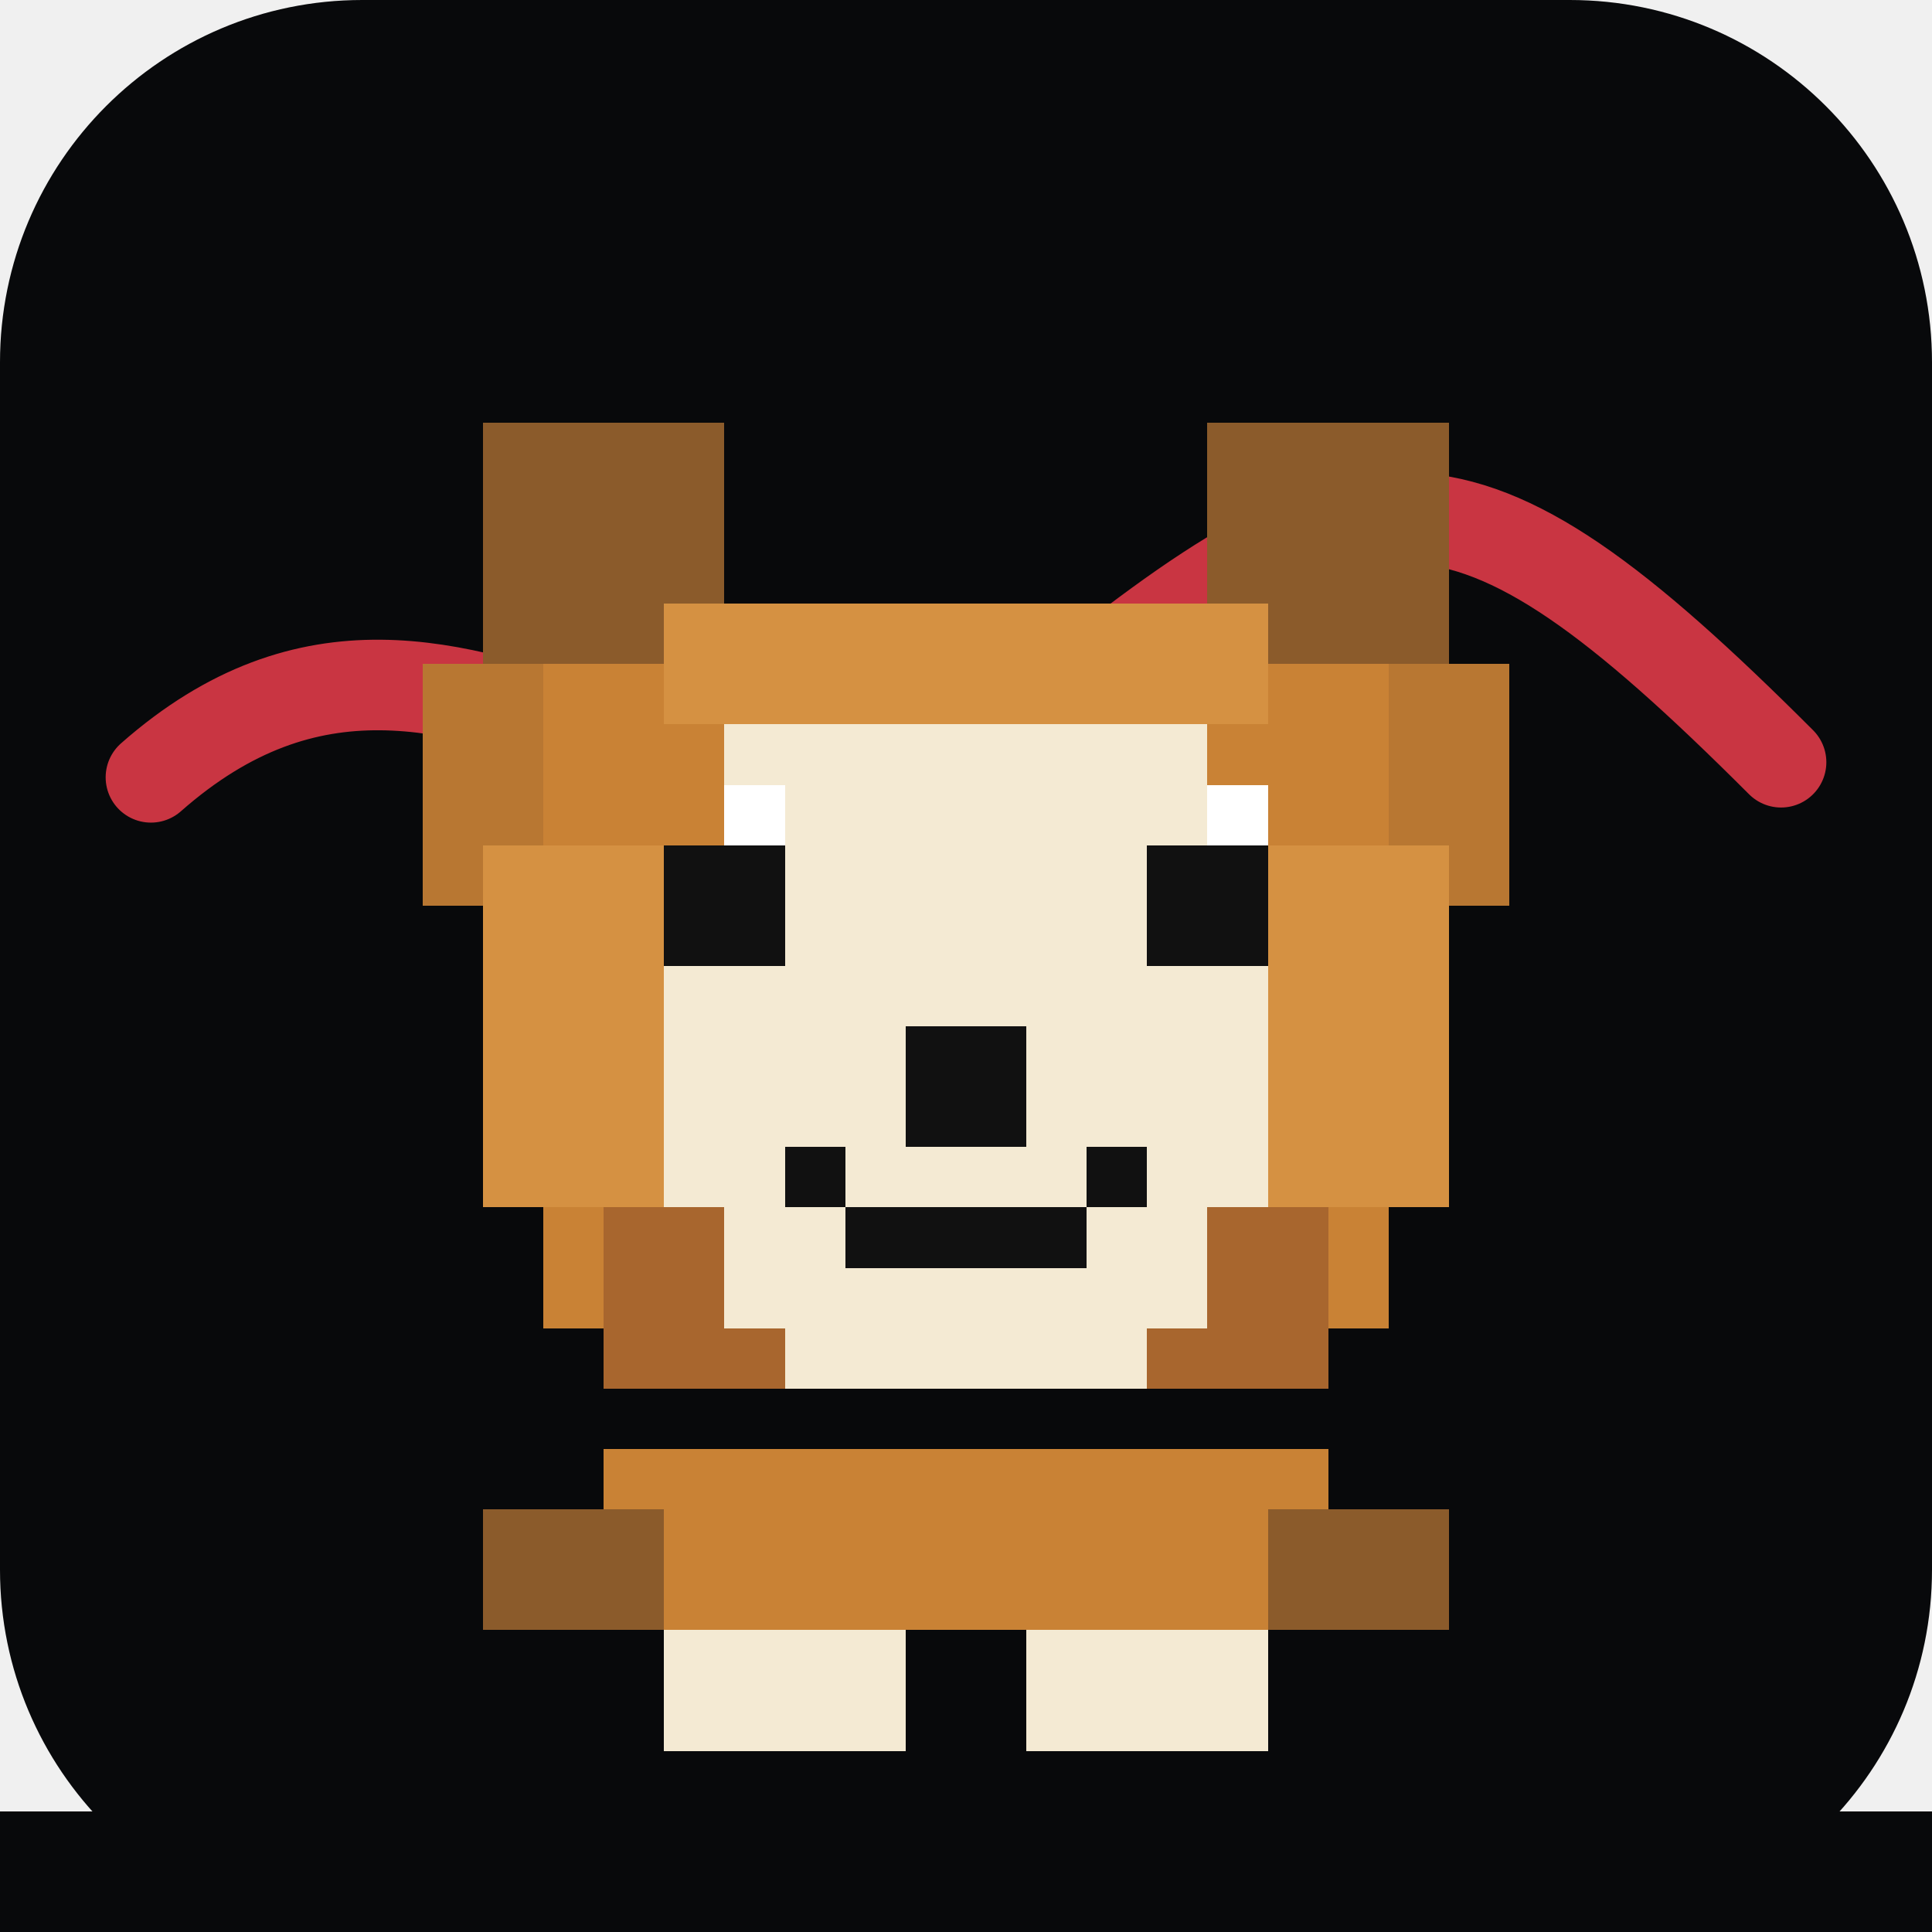
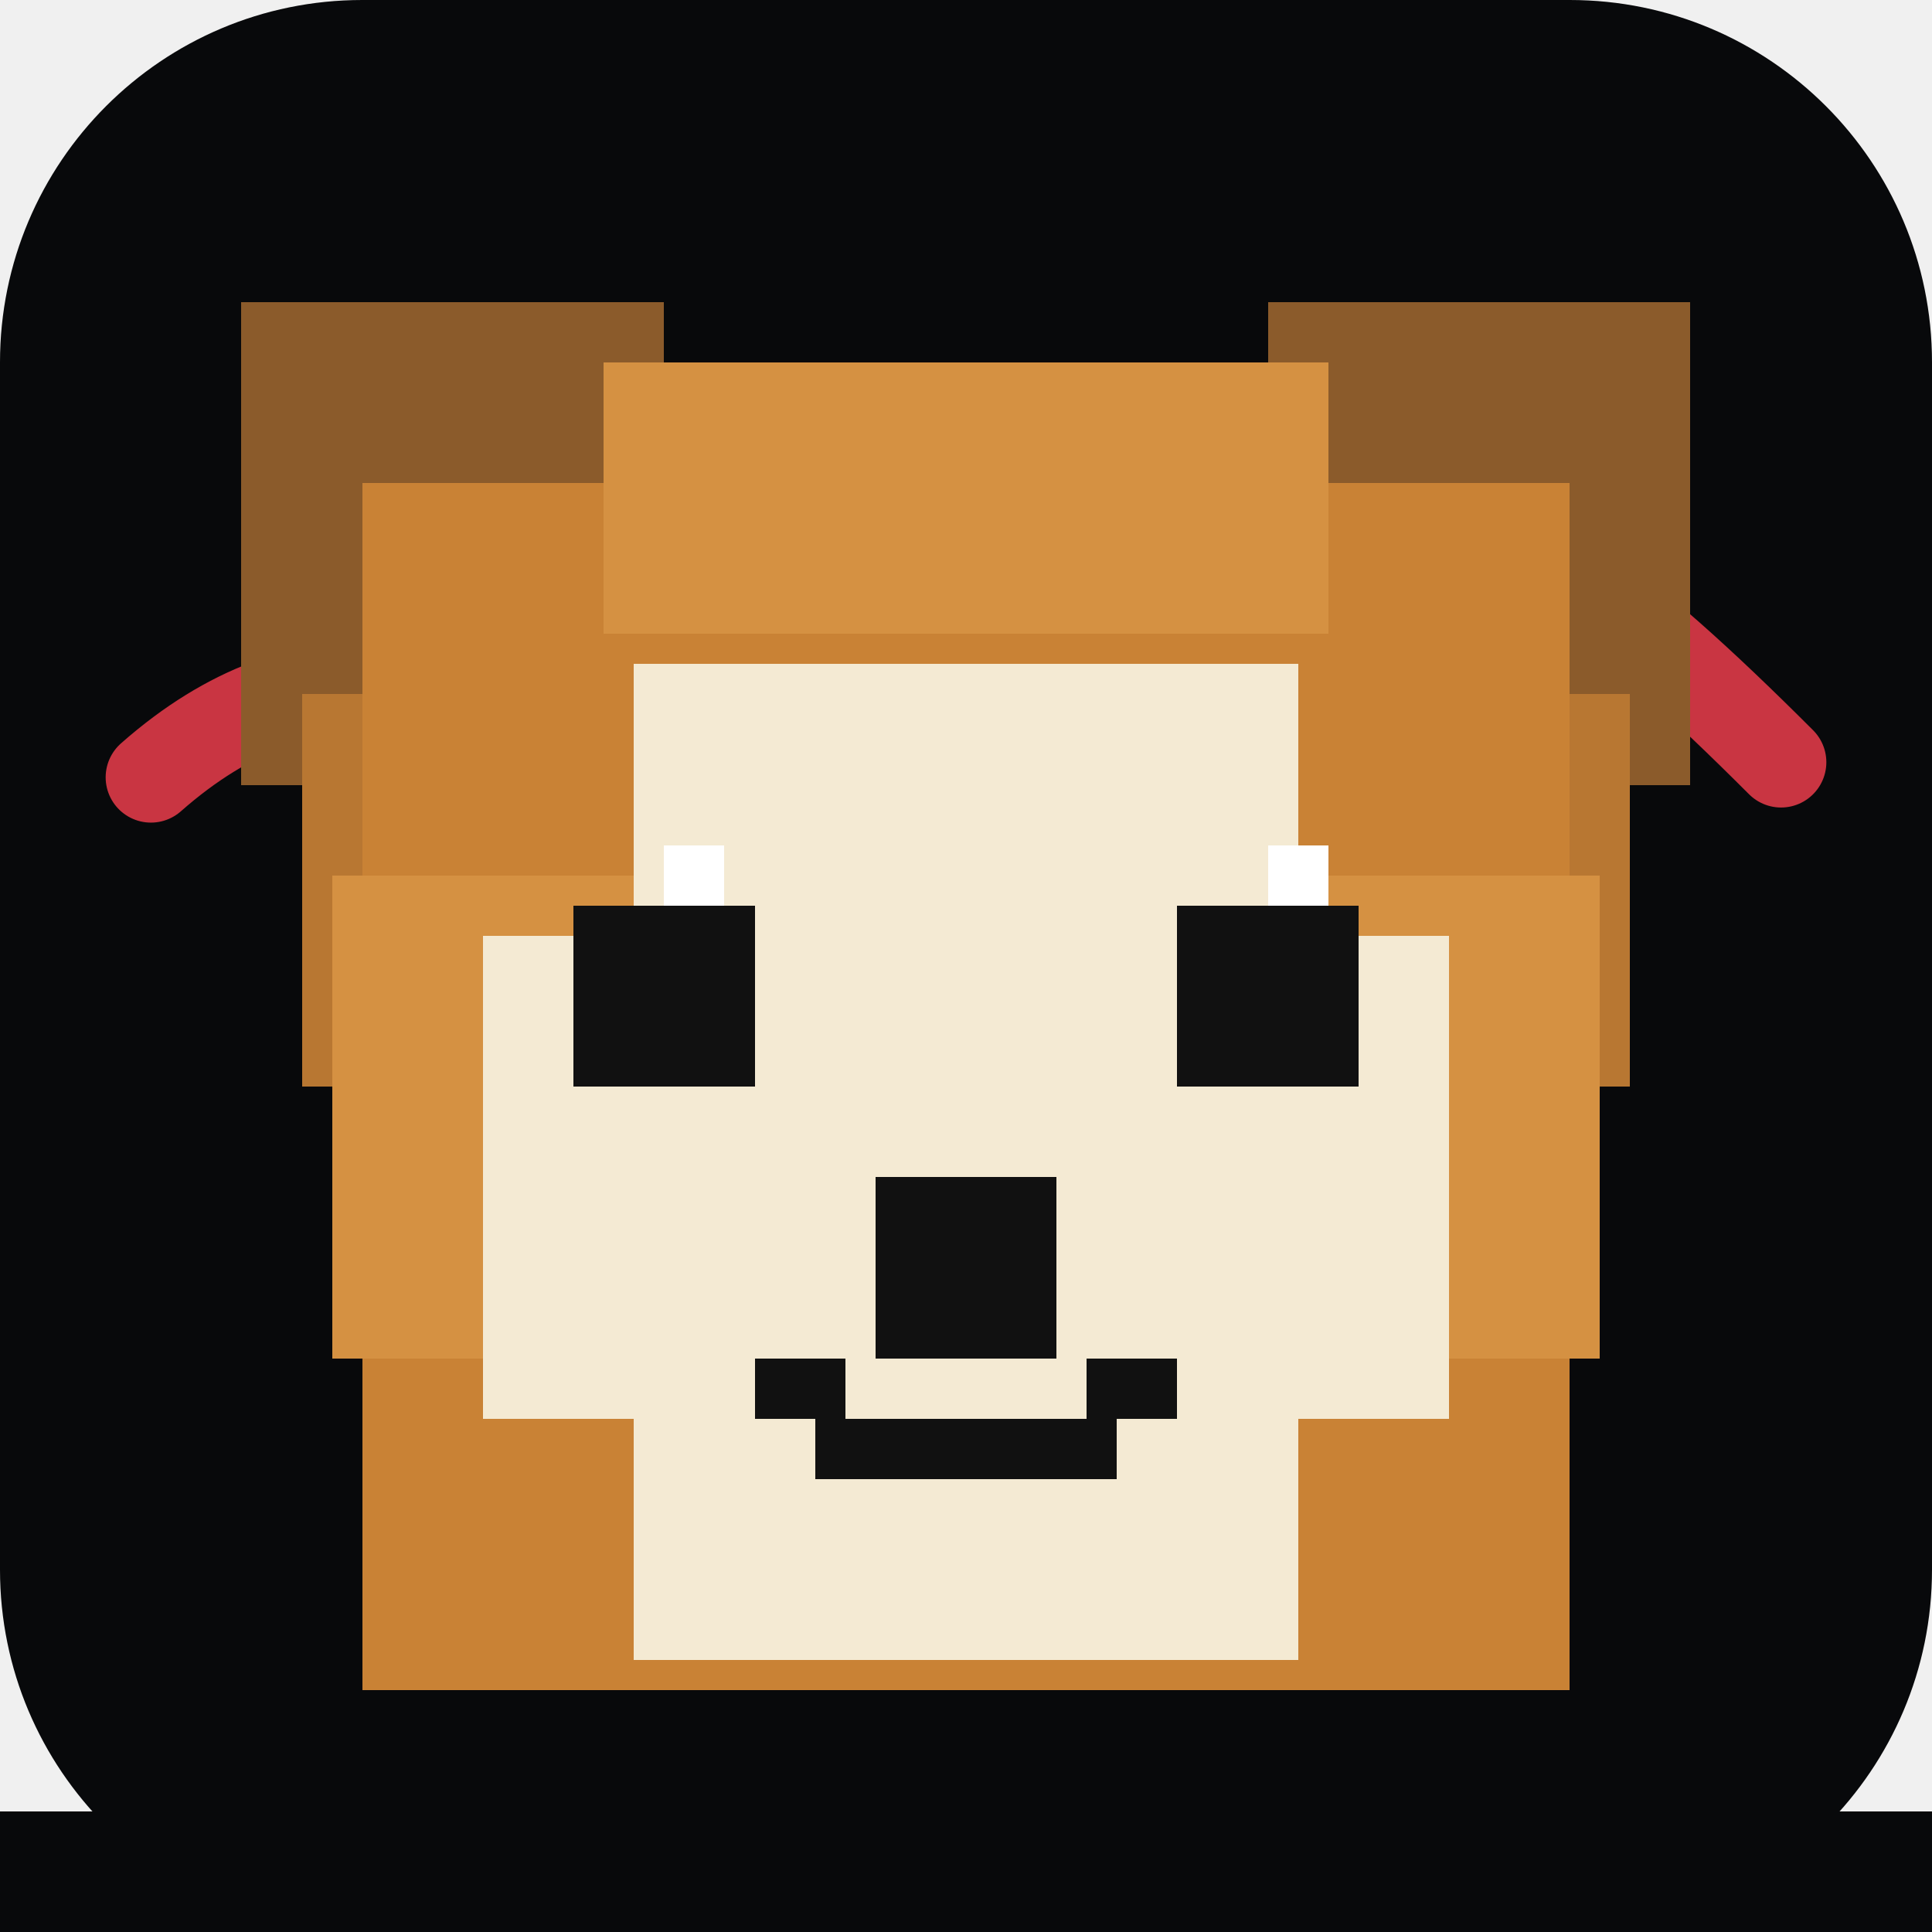
<svg xmlns="http://www.w3.org/2000/svg" width="512" height="512" viewBox="0 0 512 512" role="img" aria-labelledby="title desc">
  <rect width="512" height="512" rx="96" fill="#08090b" />
  <path d="M40 206 C124 132 194 256 278 188 S386 116 472 202" fill="none" stroke="#c93542" stroke-width="24" stroke-linecap="round" />
  <g shape-rendering="crispEdges">
-     <rect x="128" y="112" width="64" height="64" fill="#8b5b2b" />
-     <rect x="320" y="112" width="64" height="64" fill="#8b5b2b" />
-     <rect x="112" y="176" width="80" height="64" fill="#b87732" />
-     <rect x="320" y="176" width="80" height="64" fill="#b87732" />
-     <rect x="144" y="176" width="224" height="176" fill="#c98235" />
-     <rect x="176" y="160" width="160" height="32" fill="#d59142" />
-     <rect x="128" y="224" width="256" height="96" fill="#d59142" />
-     <rect x="160" y="320" width="192" height="48" fill="#a8662e" />
-     <rect x="192" y="192" width="128" height="160" fill="#f4ead3" />
-     <rect x="176" y="224" width="32" height="96" fill="#f4ead3" />
-     <rect x="304" y="224" width="32" height="96" fill="#f4ead3" />
-     <rect x="208" y="336" width="96" height="32" fill="#f4ead3" />
-     <rect x="176" y="224" width="32" height="32" fill="#111" />
-     <rect x="304" y="224" width="32" height="32" fill="#111" />
-     <rect x="192" y="208" width="16" height="16" fill="#fff" />
-     <rect x="320" y="208" width="16" height="16" fill="#fff" />
-     <rect x="240" y="272" width="32" height="32" fill="#111" />
-     <rect x="224" y="320" width="64" height="16" fill="#111" />
-     <rect x="208" y="304" width="16" height="16" fill="#111" />
-     <rect x="288" y="304" width="16" height="16" fill="#111" />
-     <rect x="160" y="384" width="192" height="48" fill="#c98235" />
-     <rect x="176" y="432" width="64" height="32" fill="#f4ead3" />
-     <rect x="272" y="432" width="64" height="32" fill="#f4ead3" />
-     <rect x="128" y="400" width="48" height="32" fill="#8b5b2b" />
-     <rect x="336" y="400" width="48" height="32" fill="#8b5b2b" />
+     <rect x="64" y="80" width="112" height="128" fill="#8b5b2b" />
+     <rect x="336" y="80" width="112" height="128" fill="#8b5b2b" />
+     <rect x="80" y="184" width="112" height="104" fill="#b87732" />
+     <rect x="320" y="184" width="112" height="104" fill="#b87732" />
+     <rect x="96" y="128" width="320" height="320" fill="#c98235" />
+     <rect x="160" y="96" width="192" height="72" fill="#d59142" />
+     <rect x="88" y="232" width="336" height="128" fill="#d59142" />
+     <rect x="168" y="176" width="176" height="264" fill="#f4ead3" />
+     <rect x="128" y="248" width="72" height="128" fill="#f4ead3" />
+     <rect x="312" y="248" width="72" height="128" fill="#f4ead3" />
+     <rect x="200" y="400" width="112" height="40" fill="#f4ead3" />
+     <rect x="152" y="240" width="48" height="48" fill="#111" />
+     <rect x="312" y="240" width="48" height="48" fill="#111" />
+     <rect x="176" y="224" width="16" height="16" fill="#fff" />
+     <rect x="336" y="224" width="16" height="16" fill="#fff" />
+     <rect x="232" y="312" width="48" height="48" fill="#111" />
+     <rect x="216" y="376" width="80" height="16" fill="#111" />
+     <rect x="200" y="360" width="24" height="16" fill="#111" />
+     <rect x="288" y="360" width="24" height="16" fill="#111" />
    <rect x="0" y="480" width="512" height="32" fill="#08090b" />
  </g>
</svg>
